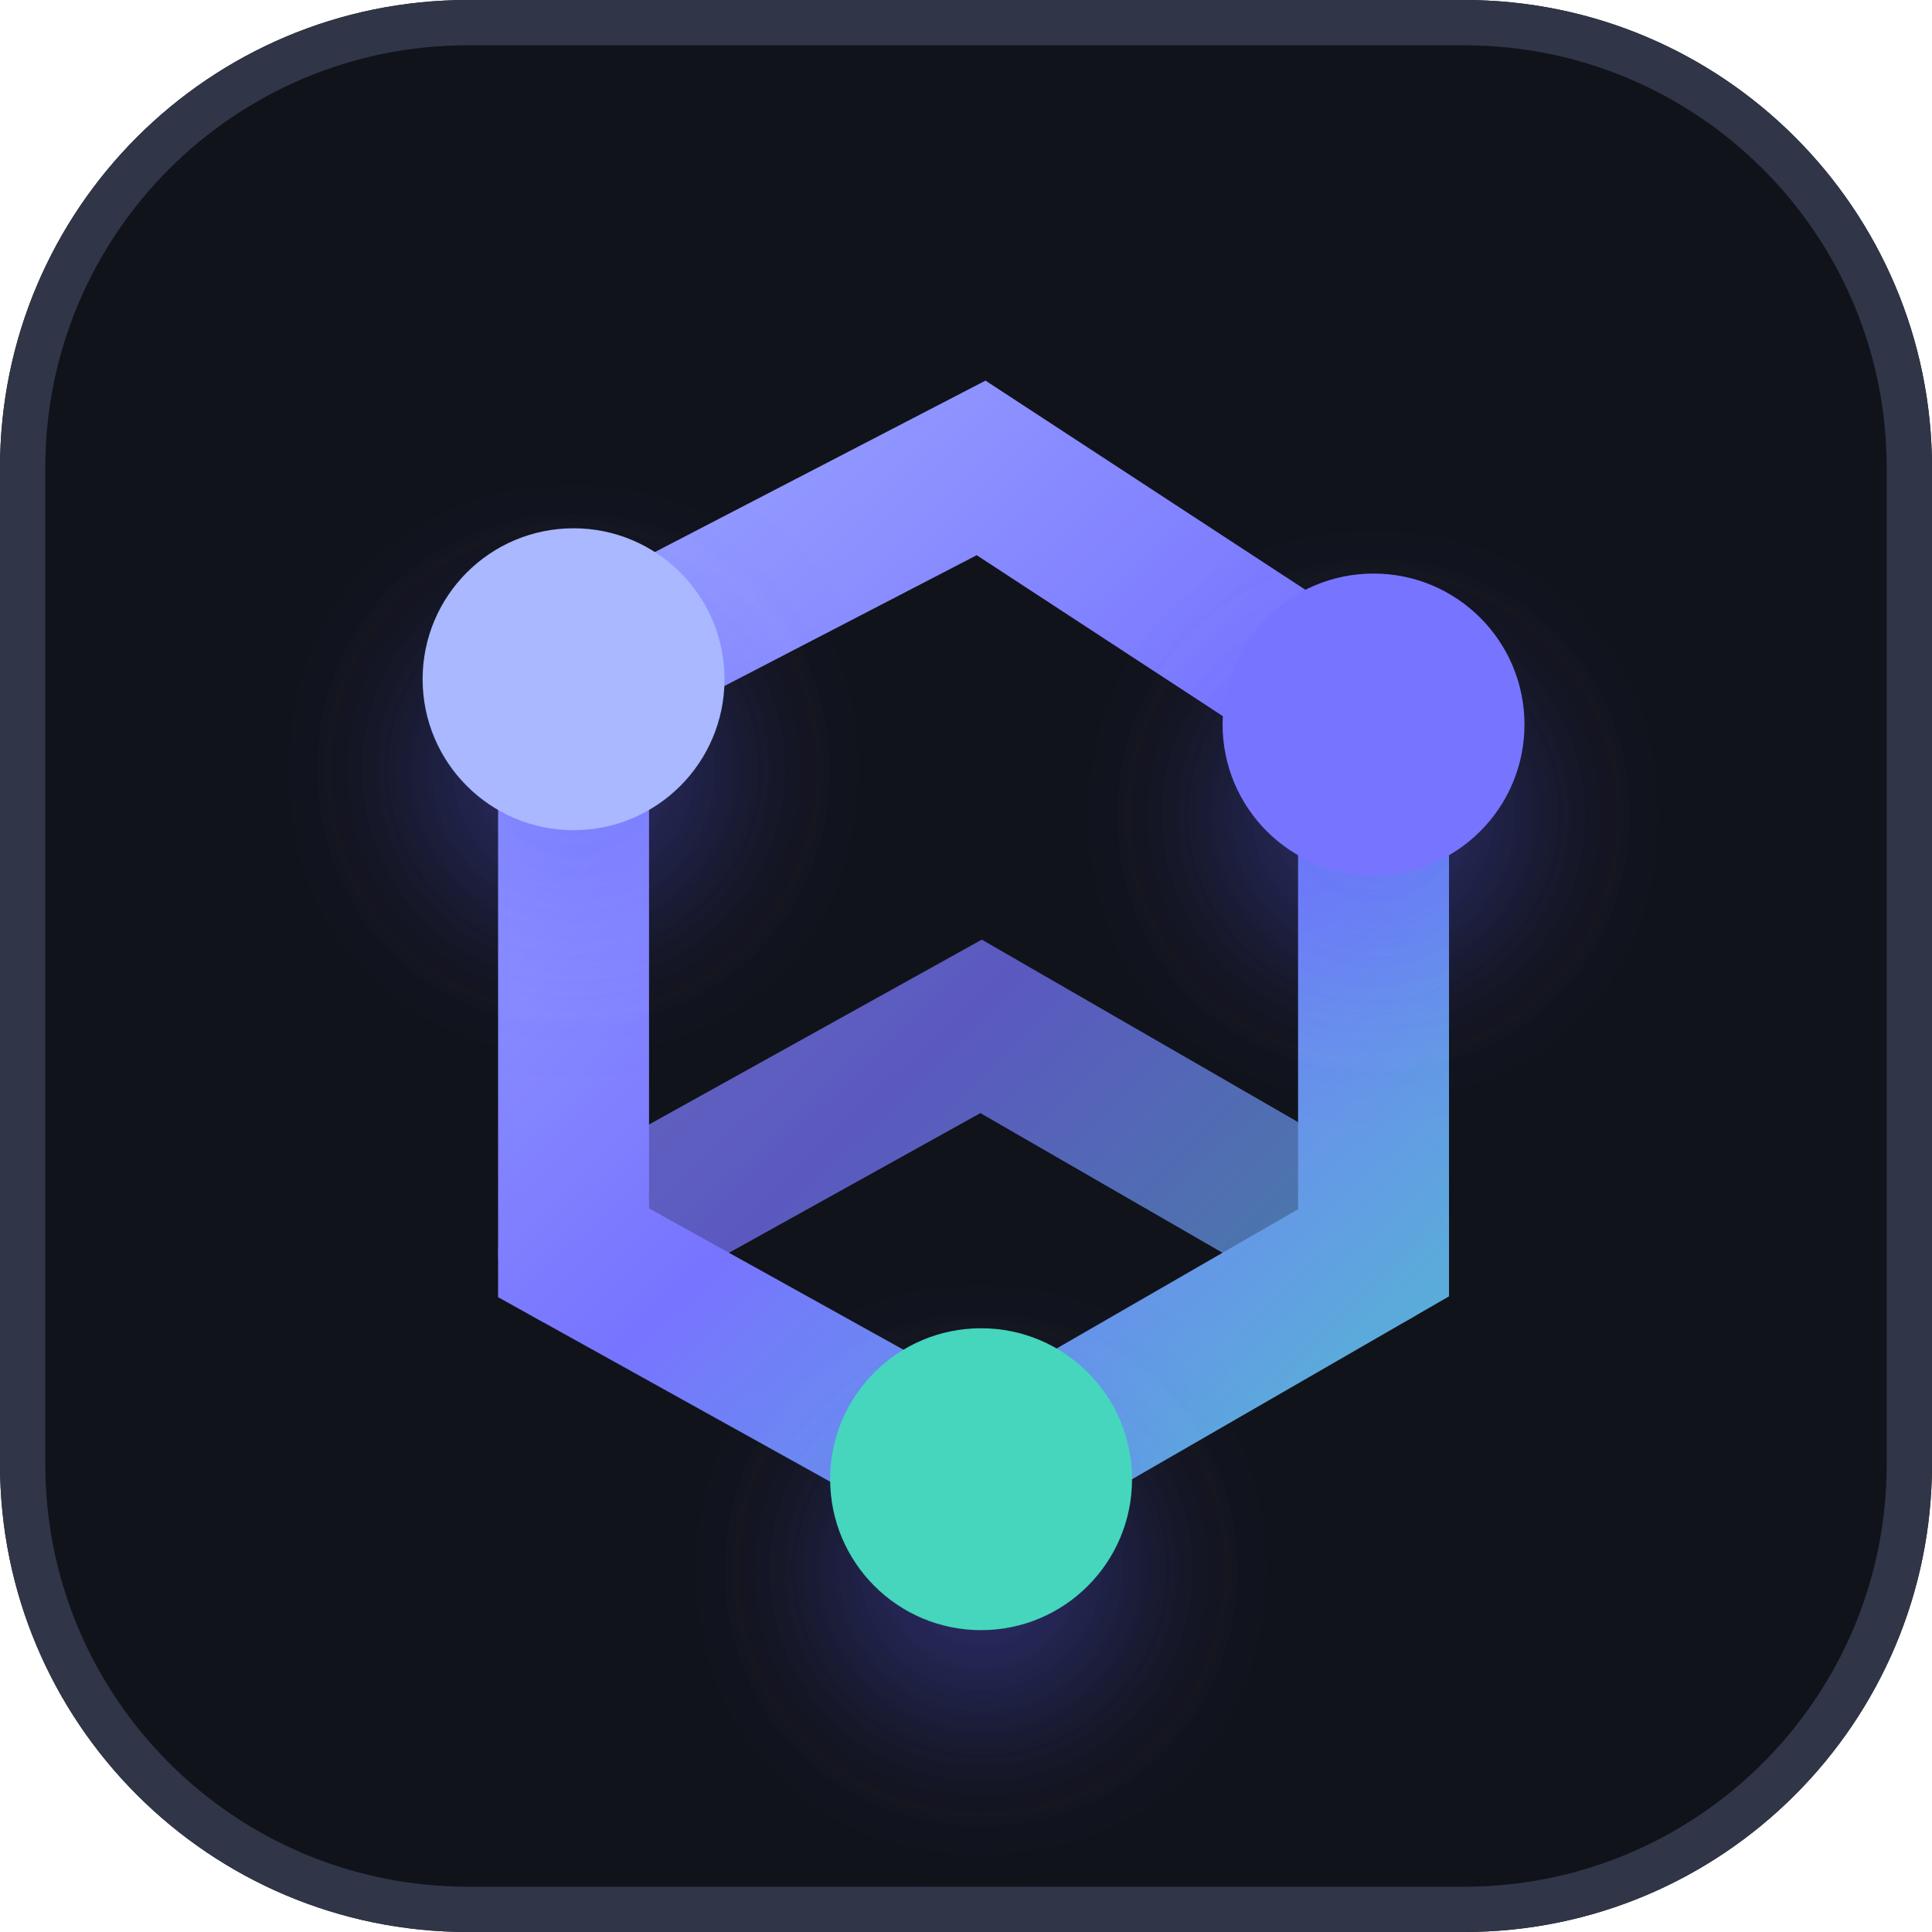
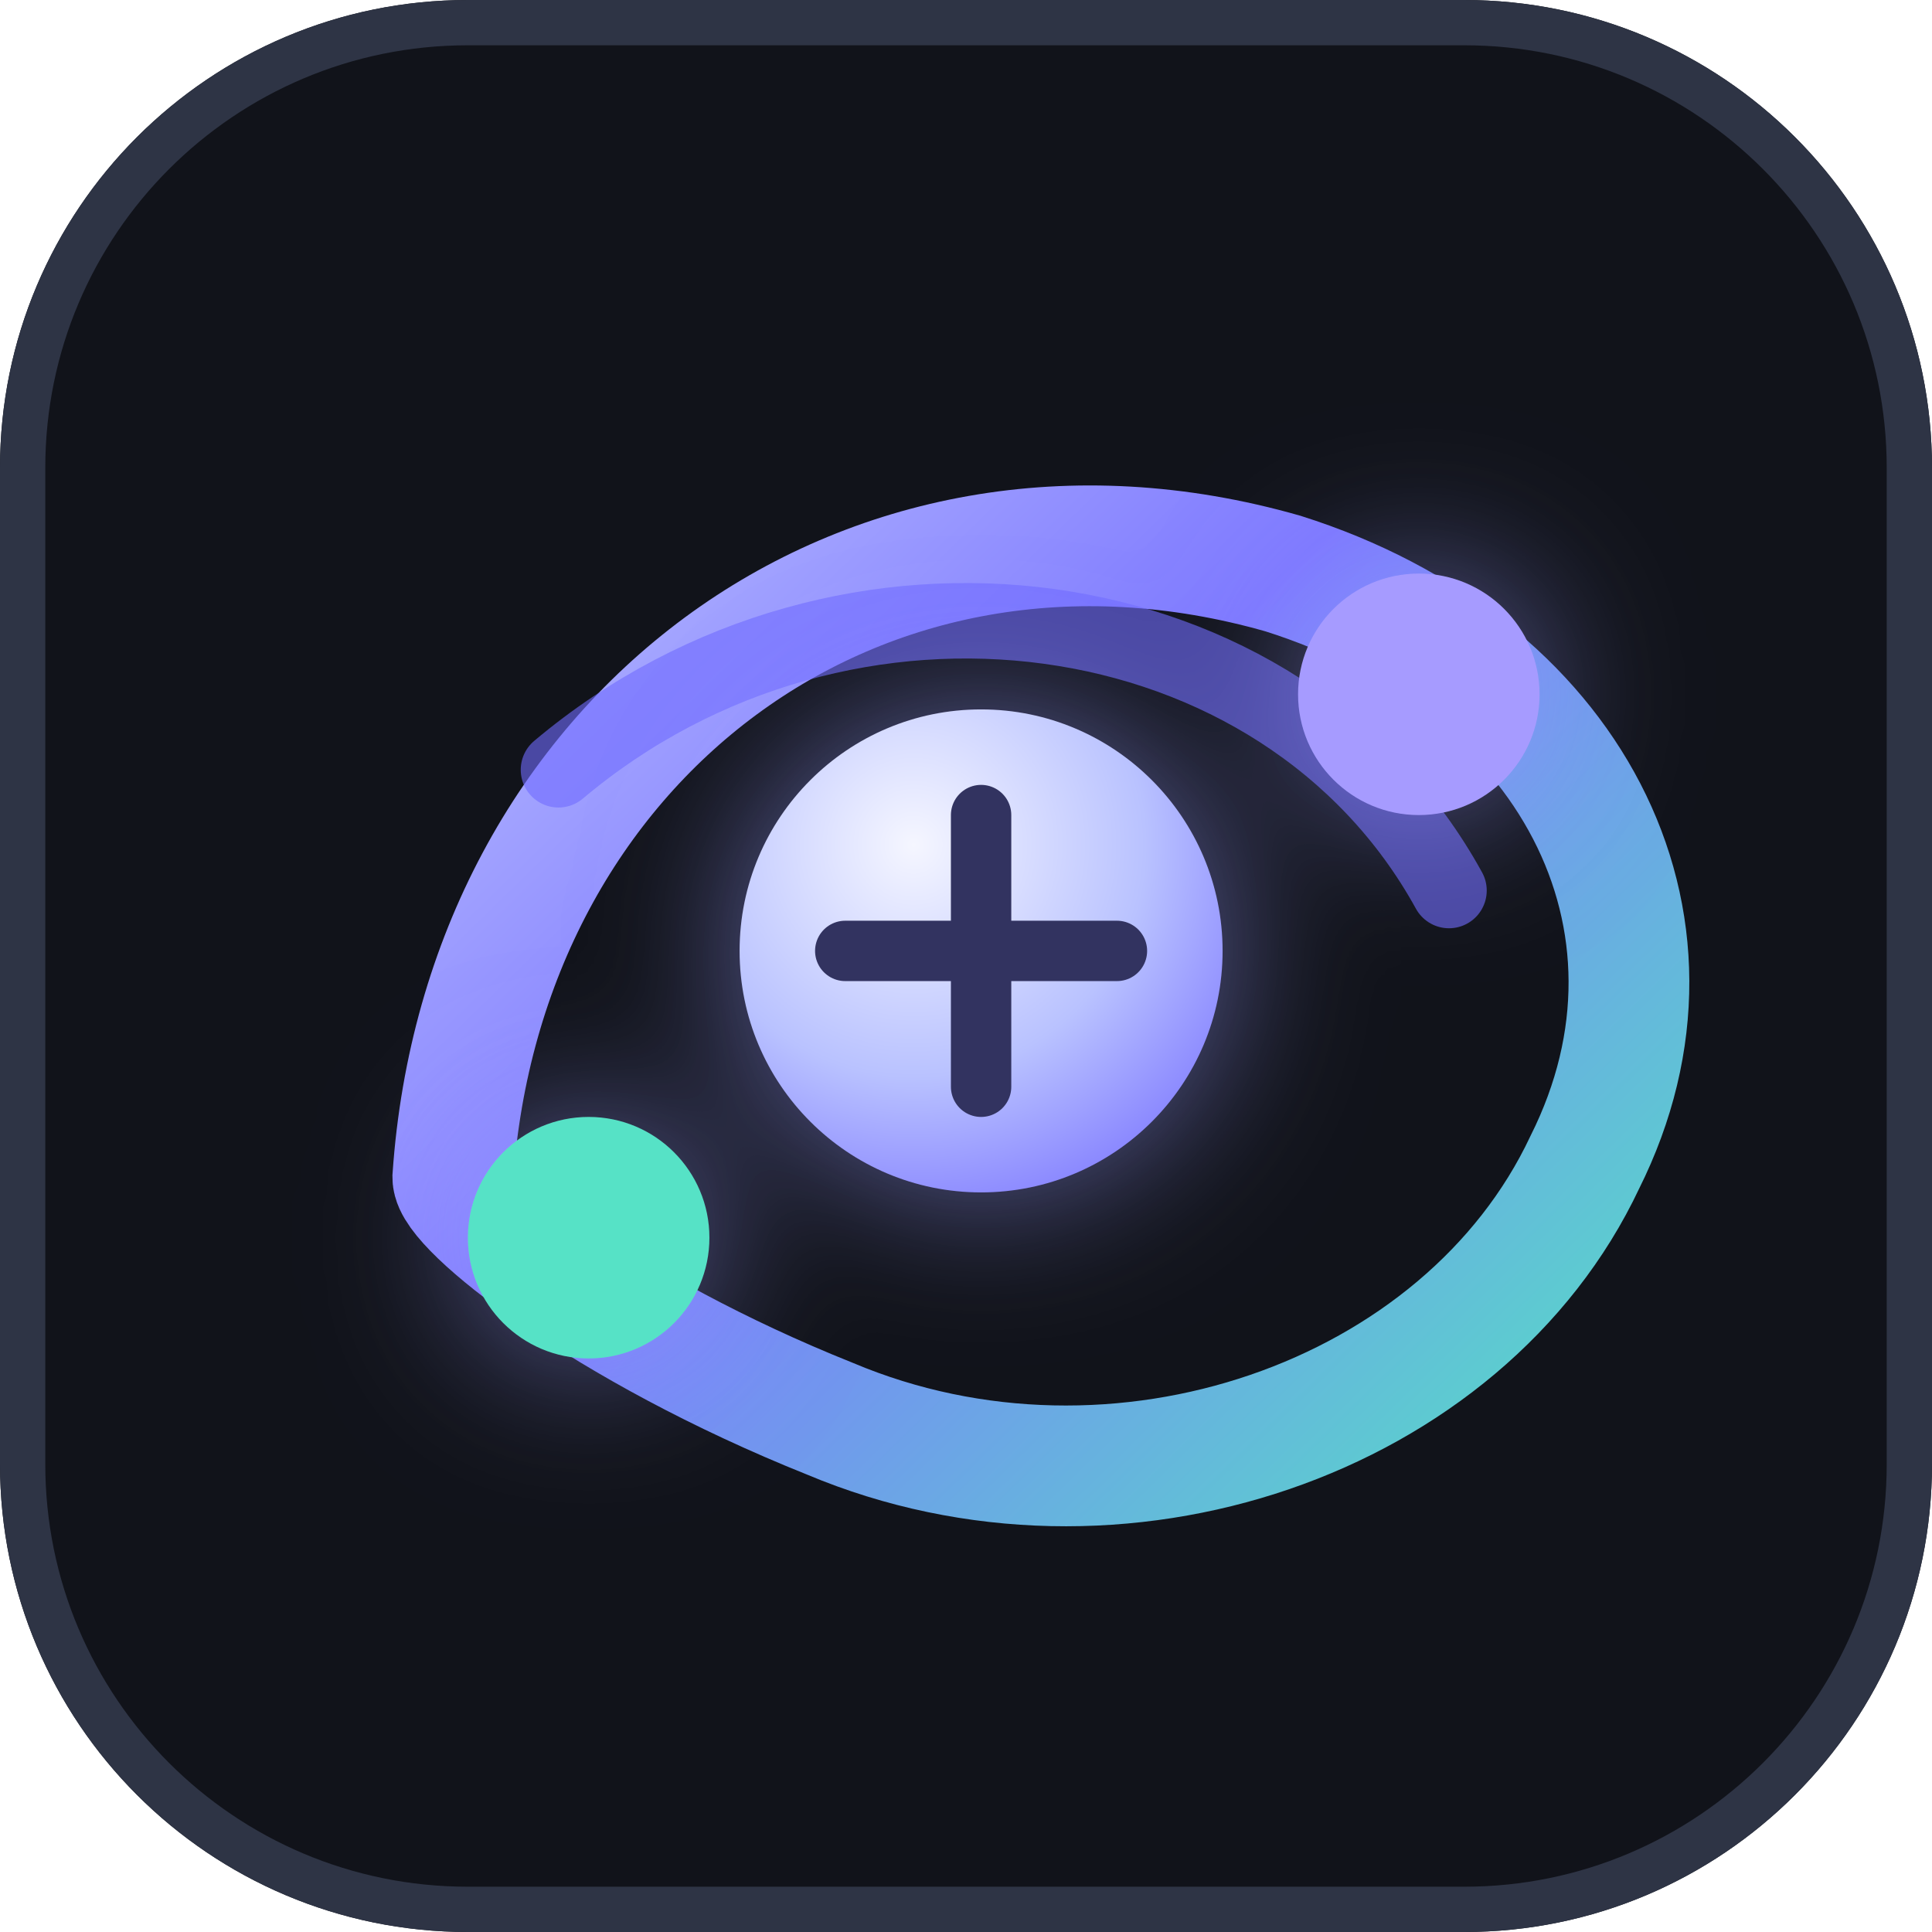
<svg xmlns="http://www.w3.org/2000/svg" viewBox="0 0 128 128" role="img" aria-labelledby="title description">
  <defs>
-     <linearGradient id="glow" x1="20" y1="18" x2="108" y2="110" gradientUnits="userSpaceOnUse">
-       <stop stop-color="#a9b8ff" />
-       <stop offset=".52" stop-color="#7774ff" />
-       <stop offset="1" stop-color="#45d6bd" />
+     <linearGradient id="orbital" x1="27" y1="24" x2="104" y2="103" gradientUnits="userSpaceOnUse">
+       <stop stop-color="#c7ceff" />
+       <stop offset=".46" stop-color="#7d78ff" />
+       <stop offset="1" stop-color="#55e0c5" />
    </linearGradient>
-     <filter id="shadow" x="-30%" y="-30%" width="160%" height="160%">
-       <feDropShadow dx="0" dy="6" stdDeviation="5" flood-color="#5e63ff" flood-opacity=".35" />
+     <radialGradient id="core" cx="36%" cy="28%" r="80%">
+       <stop stop-color="#f5f6ff" />
+       <stop offset=".6" stop-color="#b9c2ff" />
+       <stop offset="1" stop-color="#8581ff" />
+     </radialGradient>
+     <filter id="glow" x="-45%" y="-45%" width="190%" height="190%">
+       <feGaussianBlur stdDeviation="5" result="blur" />
+       <feColorMatrix in="blur" type="matrix" values="0 0 0 0 .32 0 0 0 0 .33 0 0 0 0 1 0 0 0 .55 0" />
+       <feMerge>
+         <feMergeNode />
+         <feMergeNode in="SourceGraphic" />
+       </feMerge>
    </filter>
  </defs>
-   <rect width="128" height="128" rx="31" fill="#11131b" />
-   <rect x="1.5" y="1.5" width="125" height="125" rx="29.5" fill="none" stroke="#303647" stroke-width="3" />
-   <g fill="none" stroke="url(#glow)" stroke-linecap="round" stroke-width="10">
-     <path d="M38 45 65 31l26 17M38 45v38l27 15 26-15V48" />
-     <path d="m38 83 27-15 26 15" opacity=".72" />
+   <rect width="128" height="128" rx="31" fill="#11131a" />
+   <rect x="1.5" y="1.5" width="125" height="125" rx="29.5" fill="none" stroke="#2e3445" stroke-width="3" />
+   <path d="M30 78c2-29 27-48 55-40 19 6 28 23 20 39-8 17-31 25-50 17-15-6-25-14-25-16Z" fill="none" stroke="url(#orbital)" stroke-linecap="round" stroke-width="8" />
+   <path d="M37 51c19-16 48-12 59 8" fill="none" stroke="#6f6bff" stroke-linecap="round" stroke-width="5" opacity=".6" />
+   <g filter="url(#glow)">
+     <circle cx="65" cy="63" r="16" fill="url(#core)" />
+     <circle cx="39" cy="82" r="8" fill="#57e2c6" />
+     <circle cx="94" cy="46" r="8" fill="#a69bff" />
  </g>
-   <g filter="url(#shadow)">
-     <circle cx="38" cy="45" r="10" fill="#a9b8ff" />
-     <circle cx="91" cy="48" r="10" fill="#7774ff" />
-     <circle cx="65" cy="98" r="10" fill="#45d6bd" />
-   </g>
+   <path d="M65 54v18M56 63h18" stroke="#323360" stroke-linecap="round" stroke-width="4" />
</svg>
